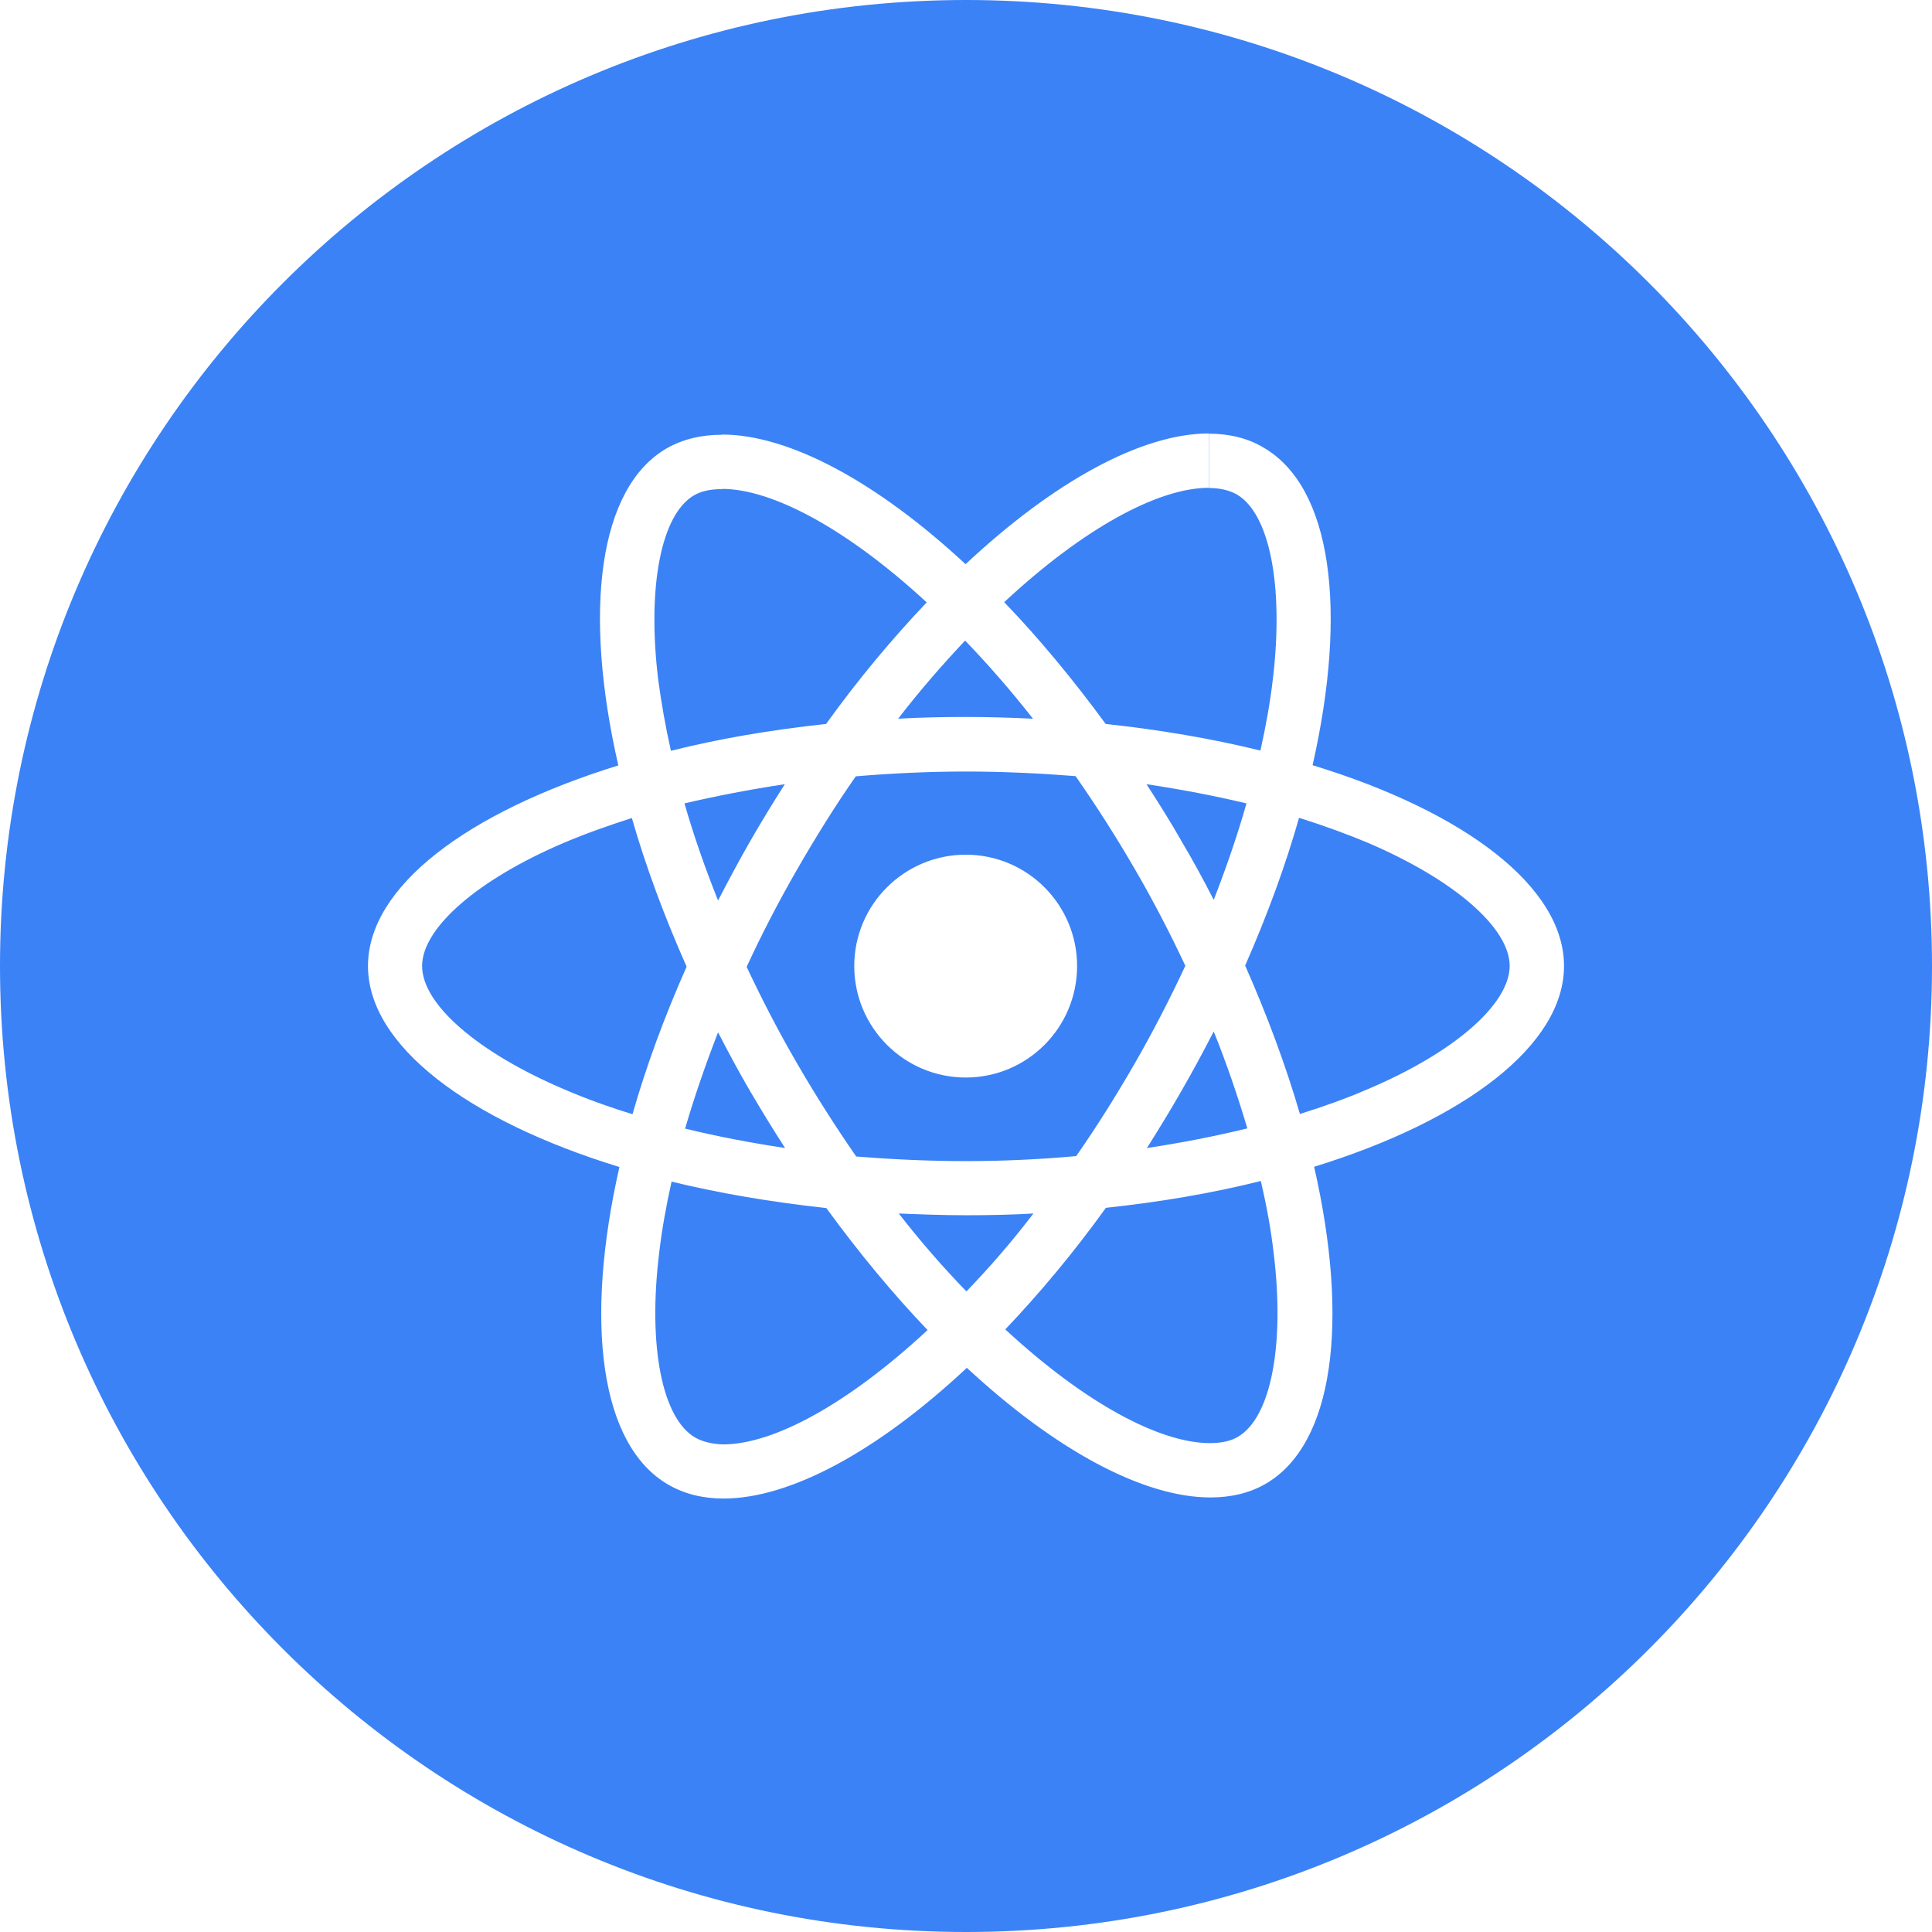
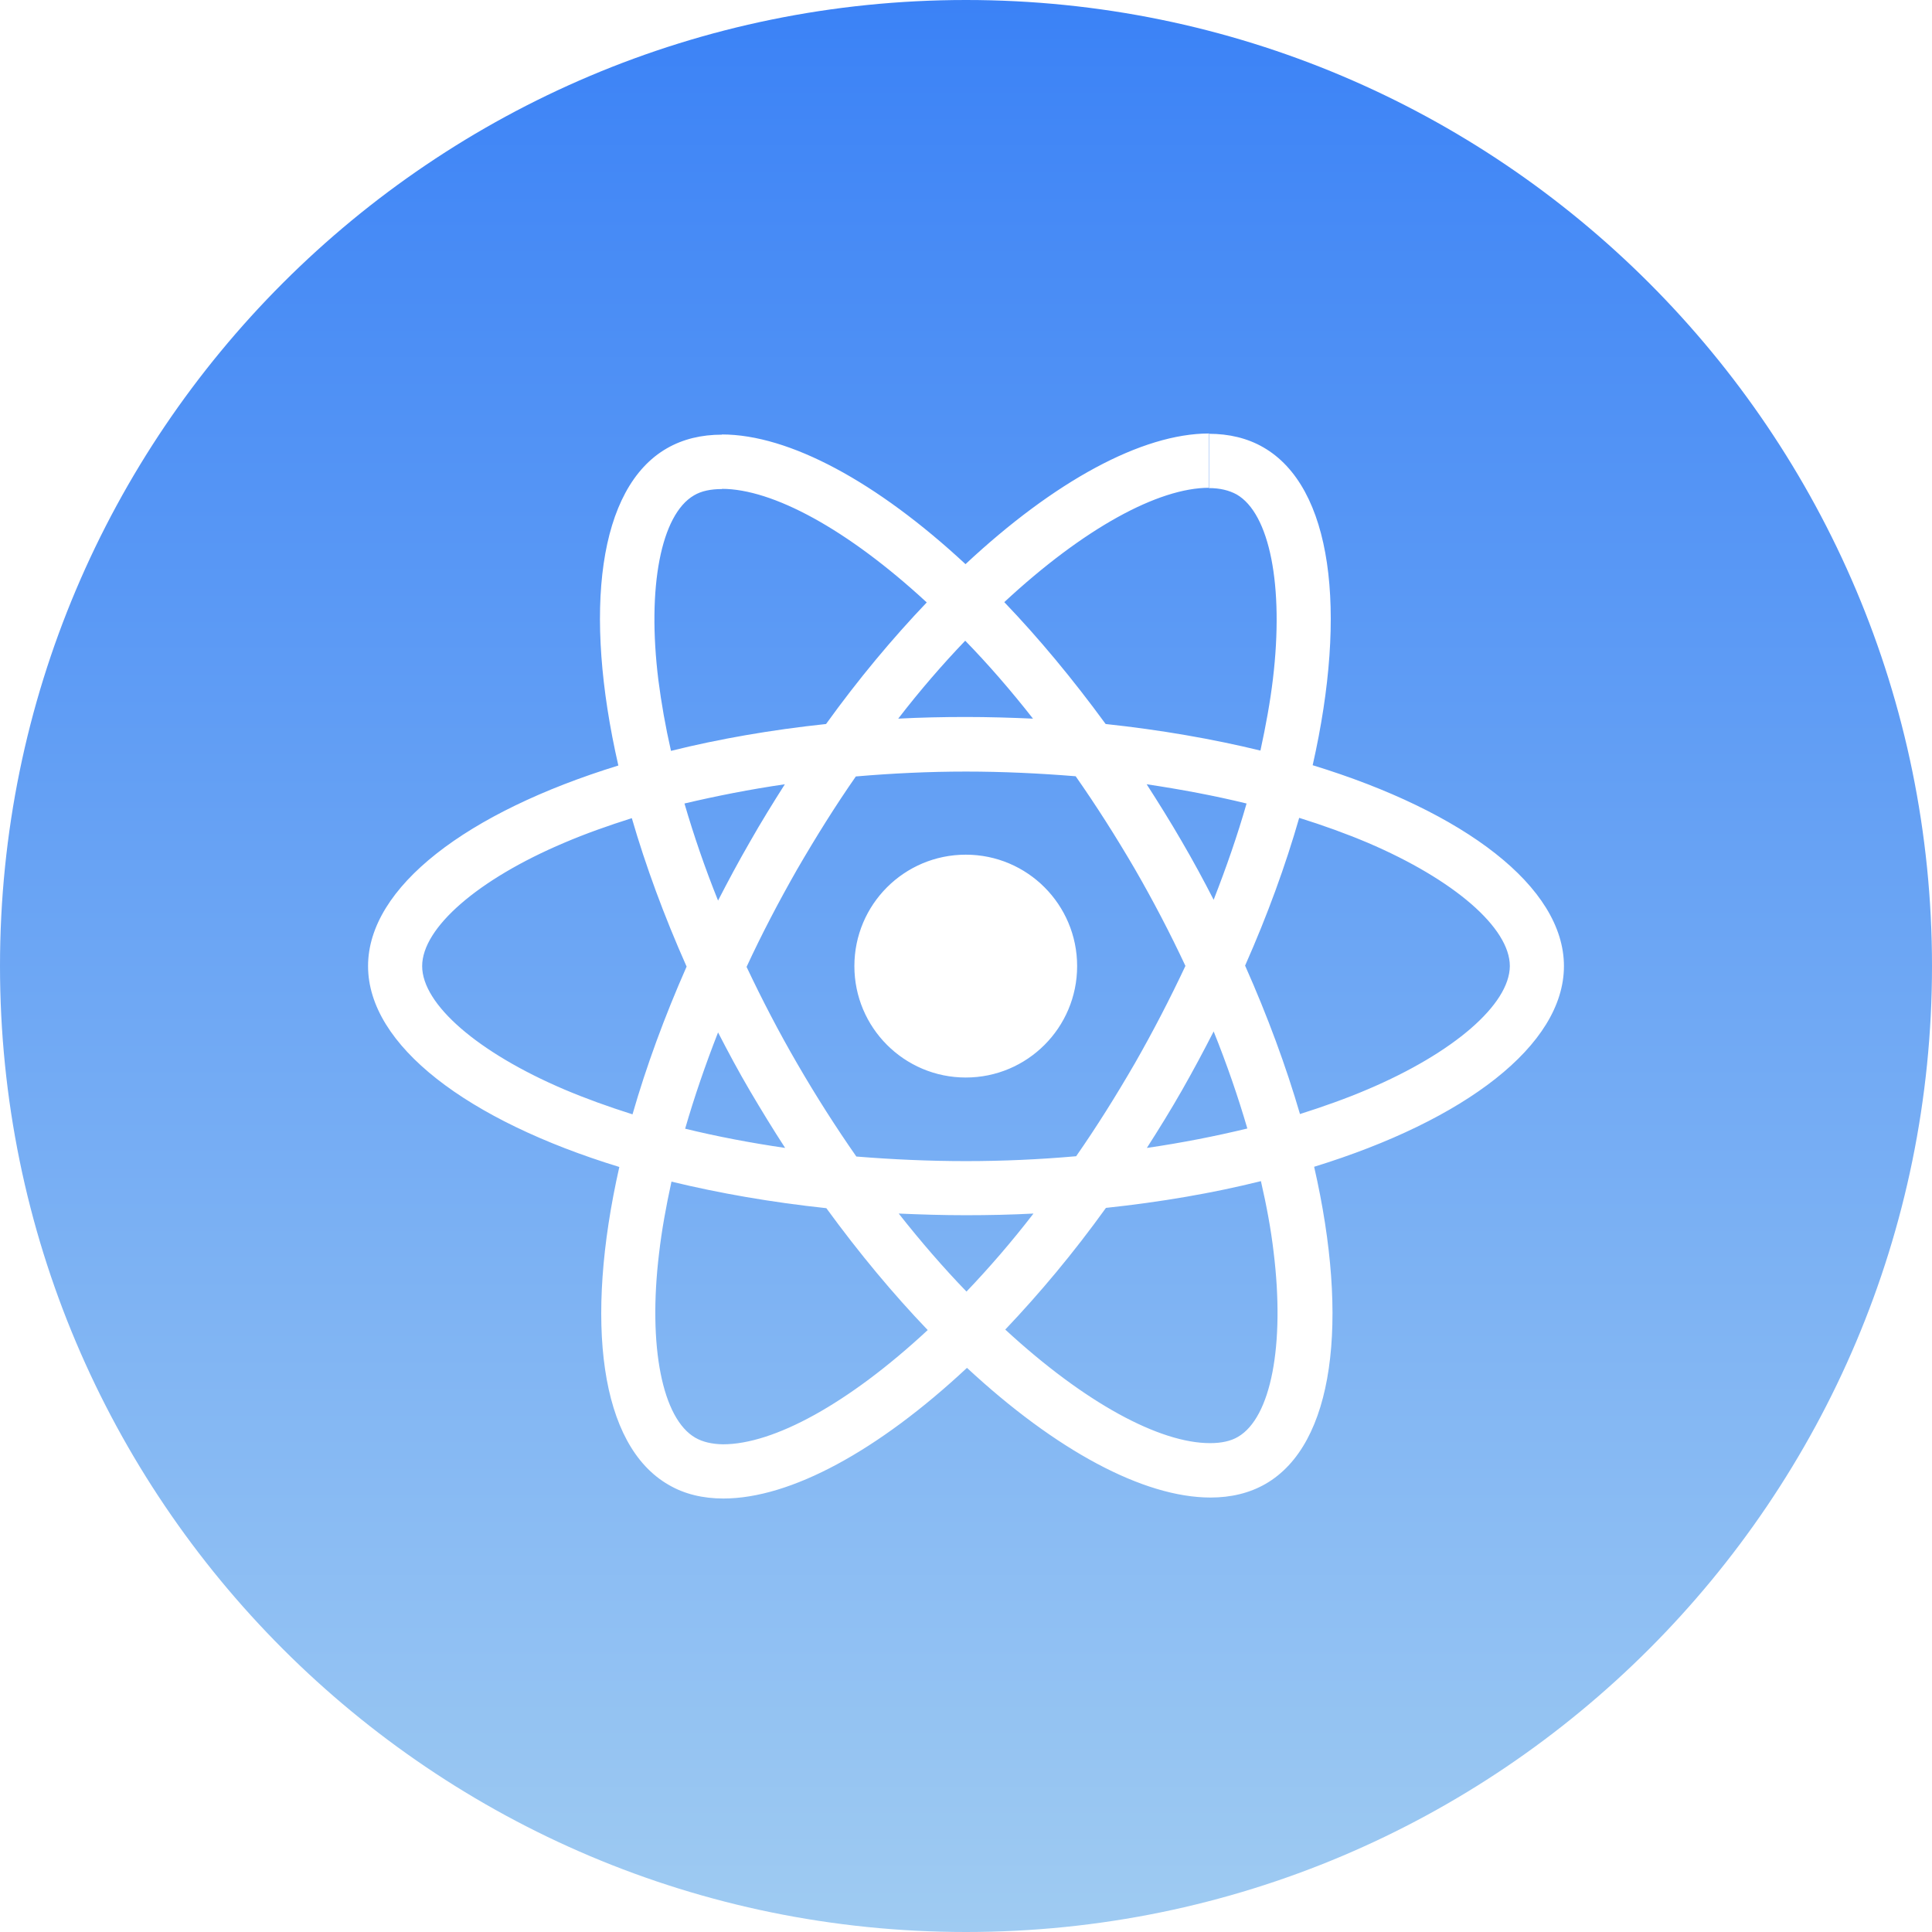
- <svg xmlns="http://www.w3.org/2000/svg" xml:space="preserve" width="413px" height="413px" version="1.1" shape-rendering="geometricPrecision" text-rendering="geometricPrecision" image-rendering="optimizeQuality" fill-rule="evenodd" clip-rule="evenodd" viewBox="0 0 88.52 88.52">
+ <svg xmlns="http://www.w3.org/2000/svg" xml:space="preserve" width="413px" height="413px" version="1.1" shape-rendering="geometricPrecision" text-rendering="geometricPrecision" image-rendering="optimizeQuality" fill-rule="evenodd" clip-rule="evenodd" viewBox="0 0 197.84 197.84">
+   <defs>
+     <linearGradient id="id0" gradientUnits="userSpaceOnUse" x1="98.92" y1="0" x2="98.92" y2="197.84">
+       <stop offset="0" stop-opacity="1" stop-color="#3B82F6" />
+       <stop offset="1" stop-opacity="1" stop-color="#9FCBF2" />
+     </linearGradient>
+   </defs>
  <g id="Camada_x0020_1">
-     <path fill="#3B82F6" d="M44.26 0c24.44,0 44.26,19.82 44.26,44.26 0,24.44 -19.82,44.26 -44.26,44.26 -24.44,0 -44.26,-19.82 -44.26,-44.26 0,-24.44 19.82,-44.26 44.26,-44.26zm27.4 44.26c0,-3.63 -4.55,-7.07 -11.52,-9.2 1.61,-7.1 0.89,-12.75 -2.26,-14.56 -0.72,-0.43 -1.57,-0.63 -2.5,-0.63l0 2.49c0.52,0 0.93,0.1 1.28,0.29 1.51,0.87 2.17,4.19 1.66,8.46 -0.12,1.05 -0.32,2.15 -0.57,3.28 -2.19,-0.54 -4.58,-0.95 -7.09,-1.22 -1.51,-2.06 -3.07,-3.94 -4.65,-5.58 3.64,-3.39 7.06,-5.24 9.38,-5.24l0 -2.49c-3.07,0 -7.09,2.19 -11.15,5.99 -4.07,-3.78 -8.09,-5.94 -11.16,-5.94l0 2.49c2.31,0 5.74,1.84 9.38,5.2 -1.56,1.64 -3.13,3.51 -4.61,5.57 -2.53,0.27 -4.92,0.68 -7.11,1.23 -0.25,-1.11 -0.44,-2.2 -0.58,-3.24 -0.52,-4.26 0.13,-7.58 1.63,-8.46 0.34,-0.2 0.77,-0.29 1.29,-0.29l0 -2.49c-0.94,0 -1.79,0.2 -2.53,0.62 -3.13,1.81 -3.84,7.45 -2.22,14.53 -6.95,2.15 -11.47,5.57 -11.47,9.19 0,3.63 4.55,7.07 11.52,9.21 -1.61,7.1 -0.9,12.75 2.25,14.56 0.73,0.42 1.58,0.63 2.52,0.63 3.07,0 7.09,-2.19 11.15,-5.99 4.07,3.78 8.09,5.94 11.16,5.94 0.94,0 1.79,-0.2 2.52,-0.62 3.14,-1.81 3.85,-7.45 2.23,-14.53 6.92,-2.14 11.45,-5.58 11.45,-9.2l0 0zm-22.31 0c0,-2.81 -2.28,-5.1 -5.1,-5.1 -2.82,0 -5.11,2.29 -5.11,5.1 0,2.82 2.29,5.11 5.11,5.11 2.82,0 5.1,-2.29 5.1,-5.11zm7.76 -7.45c-0.41,1.45 -0.92,2.93 -1.5,4.42 -0.46,-0.9 -0.94,-1.79 -1.47,-2.68 -0.51,-0.9 -1.06,-1.77 -1.61,-2.62 1.59,0.24 3.12,0.53 4.58,0.88zm-5.11 11.9c-0.87,1.51 -1.77,2.94 -2.69,4.26 -1.67,0.15 -3.35,0.23 -5.05,0.23 -1.69,0 -3.37,-0.08 -5.03,-0.21 -0.92,-1.33 -1.83,-2.75 -2.7,-4.25 -0.85,-1.46 -1.62,-2.95 -2.32,-4.44 0.69,-1.5 1.47,-3 2.31,-4.46 0.87,-1.51 1.76,-2.94 2.69,-4.27 1.66,-0.14 3.35,-0.22 5.05,-0.22 1.68,0 3.37,0.08 5.02,0.21 0.93,1.33 1.84,2.75 2.71,4.25 0.85,1.46 1.62,2.95 2.32,4.44 -0.7,1.5 -1.47,3 -2.31,4.46zm3.61 -1.45c0.6,1.49 1.11,2.99 1.54,4.44 -1.47,0.36 -3.01,0.66 -4.6,0.9 0.54,-0.86 1.09,-1.75 1.6,-2.65 0.52,-0.9 1,-1.8 1.46,-2.69l0 0zm-11.33 11.91c-1.04,-1.07 -2.08,-2.26 -3.1,-3.57 1,0.04 2.03,0.08 3.07,0.08 1.05,0 2.08,-0.02 3.1,-0.08 -1,1.31 -2.04,2.5 -3.07,3.57l0 0zm-8.31 -6.57c-1.58,-0.24 -3.11,-0.53 -4.58,-0.89 0.42,-1.44 0.93,-2.92 1.51,-4.41 0.46,0.89 0.94,1.79 1.46,2.68 0.53,0.9 1.06,1.77 1.61,2.62zm8.25 -23.25c1.04,1.08 2.08,2.27 3.11,3.58 -1.01,-0.05 -2.03,-0.08 -3.07,-0.08 -1.05,0 -2.09,0.02 -3.11,0.08 1.01,-1.31 2.05,-2.5 3.07,-3.58zm-8.26 6.58c-0.55,0.86 -1.09,1.74 -1.61,2.65 -0.51,0.89 -0.99,1.79 -1.45,2.68 -0.6,-1.5 -1.12,-2.99 -1.54,-4.45 1.46,-0.34 3,-0.64 4.6,-0.88l0 0zm-10.11 13.98c-3.95,-1.68 -6.51,-3.89 -6.51,-5.65 0,-1.75 2.56,-3.97 6.51,-5.65 0.96,-0.41 2.01,-0.78 3.1,-1.13 0.63,2.19 1.47,4.47 2.51,6.81 -1.03,2.32 -1.86,4.59 -2.48,6.76 -1.11,-0.34 -2.16,-0.72 -3.13,-1.14l0 0zm6.01 15.96c-1.52,-0.87 -2.18,-4.18 -1.66,-8.45 0.12,-1.05 0.32,-2.16 0.57,-3.28 2.18,0.53 4.58,0.94 7.09,1.21 1.51,2.07 3.07,3.95 4.64,5.59 -3.64,3.38 -7.05,5.24 -9.38,5.24 -0.5,-0.02 -0.92,-0.12 -1.26,-0.31l0 0zm26.49 -8.51c0.53,4.27 -0.12,7.59 -1.63,8.47 -0.33,0.2 -0.77,0.29 -1.28,0.29 -2.31,0 -5.74,-1.84 -9.38,-5.21 1.56,-1.64 3.12,-3.5 4.61,-5.57 2.52,-0.27 4.91,-0.68 7.1,-1.23 0.26,1.13 0.46,2.21 0.58,3.25l0 0zm4.3 -7.45c-0.96,0.42 -2.01,0.79 -3.09,1.13 -0.64,-2.19 -1.48,-4.47 -2.51,-6.8 1.02,-2.32 1.85,-4.59 2.47,-6.77 1.11,0.35 2.16,0.73 3.14,1.14 3.96,1.69 6.51,3.9 6.51,5.65 -0.01,1.76 -2.56,3.98 -6.52,5.65l0 0z" />
+     <path fill="url(#id0)" d="M98.92 0c54.63,0 98.92,44.29 98.92,98.92 0,54.63 -44.29,98.92 -98.92,98.92 -54.63,0 -98.92,-44.29 -98.92,-98.92 0,-54.63 44.29,-98.92 98.92,-98.92zm61.23 98.93c0,-8.11 -10.16,-15.8 -25.73,-20.57 3.59,-15.87 1.99,-28.5 -5.05,-32.55 -1.62,-0.94 -3.52,-1.39 -5.59,-1.39l0 5.56c1.15,0 2.07,0.23 2.85,0.65 3.39,1.95 4.86,9.36 3.72,18.9 -0.28,2.34 -0.73,4.81 -1.28,7.33 -4.89,-1.19 -10.23,-2.12 -15.85,-2.72 -3.37,-4.61 -6.86,-8.81 -10.38,-12.48 8.14,-7.56 15.77,-11.71 20.97,-11.71l0 -5.56c-6.87,0 -15.85,4.89 -24.94,13.38 -9.09,-8.44 -18.07,-13.28 -24.94,-13.28l0 5.57c5.17,0 12.83,4.11 20.97,11.63 -3.5,3.67 -6.99,7.84 -10.31,12.45 -5.64,0.6 -10.98,1.53 -15.88,2.75 -0.57,-2.5 -0.99,-4.92 -1.29,-7.24 -1.18,-9.54 0.27,-16.95 3.64,-18.92 0.75,-0.45 1.72,-0.65 2.87,-0.65l0 -5.57c-2.1,0 -3.99,0.45 -5.64,1.4 -7.02,4.04 -8.59,16.65 -4.97,32.48 -15.53,4.79 -25.63,12.45 -25.63,20.54 0,8.11 10.16,15.8 25.73,20.57 -3.59,15.88 -1.99,28.51 5.05,32.55 1.62,0.95 3.51,1.4 5.61,1.4 6.87,0 15.85,-4.89 24.94,-13.38 9.09,8.44 18.07,13.28 24.94,13.28 2.09,0 3.99,-0.45 5.64,-1.4 7.01,-4.04 8.59,-16.65 4.97,-32.47 15.47,-4.77 25.58,-12.46 25.58,-20.55l0 0zm-49.85 0c0,-6.3 -5.1,-11.41 -11.4,-11.41 -6.31,0 -11.41,5.11 -11.41,11.41 0,6.3 5.1,11.41 11.41,11.41 6.3,0 11.4,-5.11 11.4,-11.41zm17.35 -16.65c-0.92,3.22 -2.07,6.54 -3.37,9.86 -1.02,-1.99 -2.1,-3.99 -3.27,-5.99 -1.15,-1.99 -2.37,-3.94 -3.59,-5.84 3.54,0.53 6.96,1.17 10.23,1.97zm-11.43 26.59c-1.95,3.37 -3.95,6.56 -6.02,9.53 -3.72,0.33 -7.49,0.5 -11.28,0.5 -3.77,0 -7.54,-0.17 -11.23,-0.47 -2.07,-2.97 -4.1,-6.14 -6.04,-9.49 -1.9,-3.27 -3.62,-6.59 -5.2,-9.93 1.55,-3.35 3.3,-6.69 5.17,-9.97 1.95,-3.36 3.95,-6.56 6.02,-9.53 3.72,-0.32 7.49,-0.5 11.28,-0.5 3.77,0 7.54,0.18 11.23,0.48 2.08,2.97 4.1,6.14 6.05,9.48 1.89,3.27 3.62,6.59 5.19,9.94 -1.57,3.34 -3.3,6.69 -5.17,9.96zm8.06 -3.25c1.35,3.35 2.5,6.69 3.45,9.94 -3.27,0.79 -6.72,1.47 -10.29,1.99 1.23,-1.92 2.45,-3.89 3.6,-5.91 1.14,-2 2.22,-4.02 3.24,-6.02l0 0zm-25.31 26.64c-2.32,-2.4 -4.64,-5.07 -6.94,-7.99 2.25,0.1 4.54,0.17 6.86,0.17 2.35,0 4.67,-0.05 6.94,-0.17 -2.25,2.92 -4.57,5.59 -6.86,7.99l0 0zm-18.57 -14.71c-3.55,-0.52 -6.97,-1.17 -10.24,-1.97 0.93,-3.22 2.07,-6.54 3.37,-9.86 1.03,2 2.1,4 3.27,5.99 1.18,2 2.37,3.95 3.6,5.84zm18.44 -51.94c2.33,2.39 4.65,5.06 6.94,7.98 -2.24,-0.1 -4.54,-0.17 -6.86,-0.17 -2.35,0 -4.67,0.05 -6.94,0.17 2.25,-2.92 4.57,-5.59 6.86,-7.98zm-18.47 14.7c-1.22,1.92 -2.44,3.89 -3.59,5.92 -1.15,1.99 -2.22,3.99 -3.25,5.99 -1.35,-3.35 -2.49,-6.69 -3.44,-9.94 3.27,-0.77 6.71,-1.45 10.28,-1.97l0 0zm-22.59 31.25c-8.84,-3.77 -14.55,-8.71 -14.55,-12.63 0,-3.92 5.71,-8.89 14.55,-12.63 2.15,-0.92 4.49,-1.75 6.92,-2.52 1.42,4.89 3.29,9.98 5.61,15.2 -2.29,5.19 -4.14,10.26 -5.54,15.13 -2.47,-0.78 -4.82,-1.63 -6.99,-2.55l0 0zm13.43 35.67c-3.39,-1.94 -4.87,-9.36 -3.72,-18.89 0.27,-2.35 0.72,-4.82 1.27,-7.34 4.9,1.19 10.24,2.12 15.86,2.72 3.36,4.61 6.86,8.81 10.38,12.48 -8.14,7.56 -15.78,11.7 -20.97,11.7 -1.12,-0.02 -2.07,-0.24 -2.82,-0.67l0 0zm59.21 -19.02c1.17,9.53 -0.27,16.95 -3.64,18.92 -0.75,0.45 -1.73,0.65 -2.87,0.65 -5.17,0 -12.83,-4.12 -20.97,-11.63 3.49,-3.67 6.99,-7.84 10.31,-12.46 5.64,-0.6 10.98,-1.52 15.87,-2.74 0.58,2.52 1.03,4.94 1.3,7.26l0 0zm9.61 -16.65c-2.15,0.92 -4.49,1.75 -6.91,2.52 -1.43,-4.89 -3.3,-9.98 -5.62,-15.2 2.3,-5.19 4.14,-10.26 5.54,-15.13 2.47,0.77 4.82,1.62 7.02,2.55 8.83,3.77 14.55,8.71 14.55,12.63 -0.03,3.92 -5.74,8.88 -14.58,12.63l0 0z" />
  </g>
</svg>
